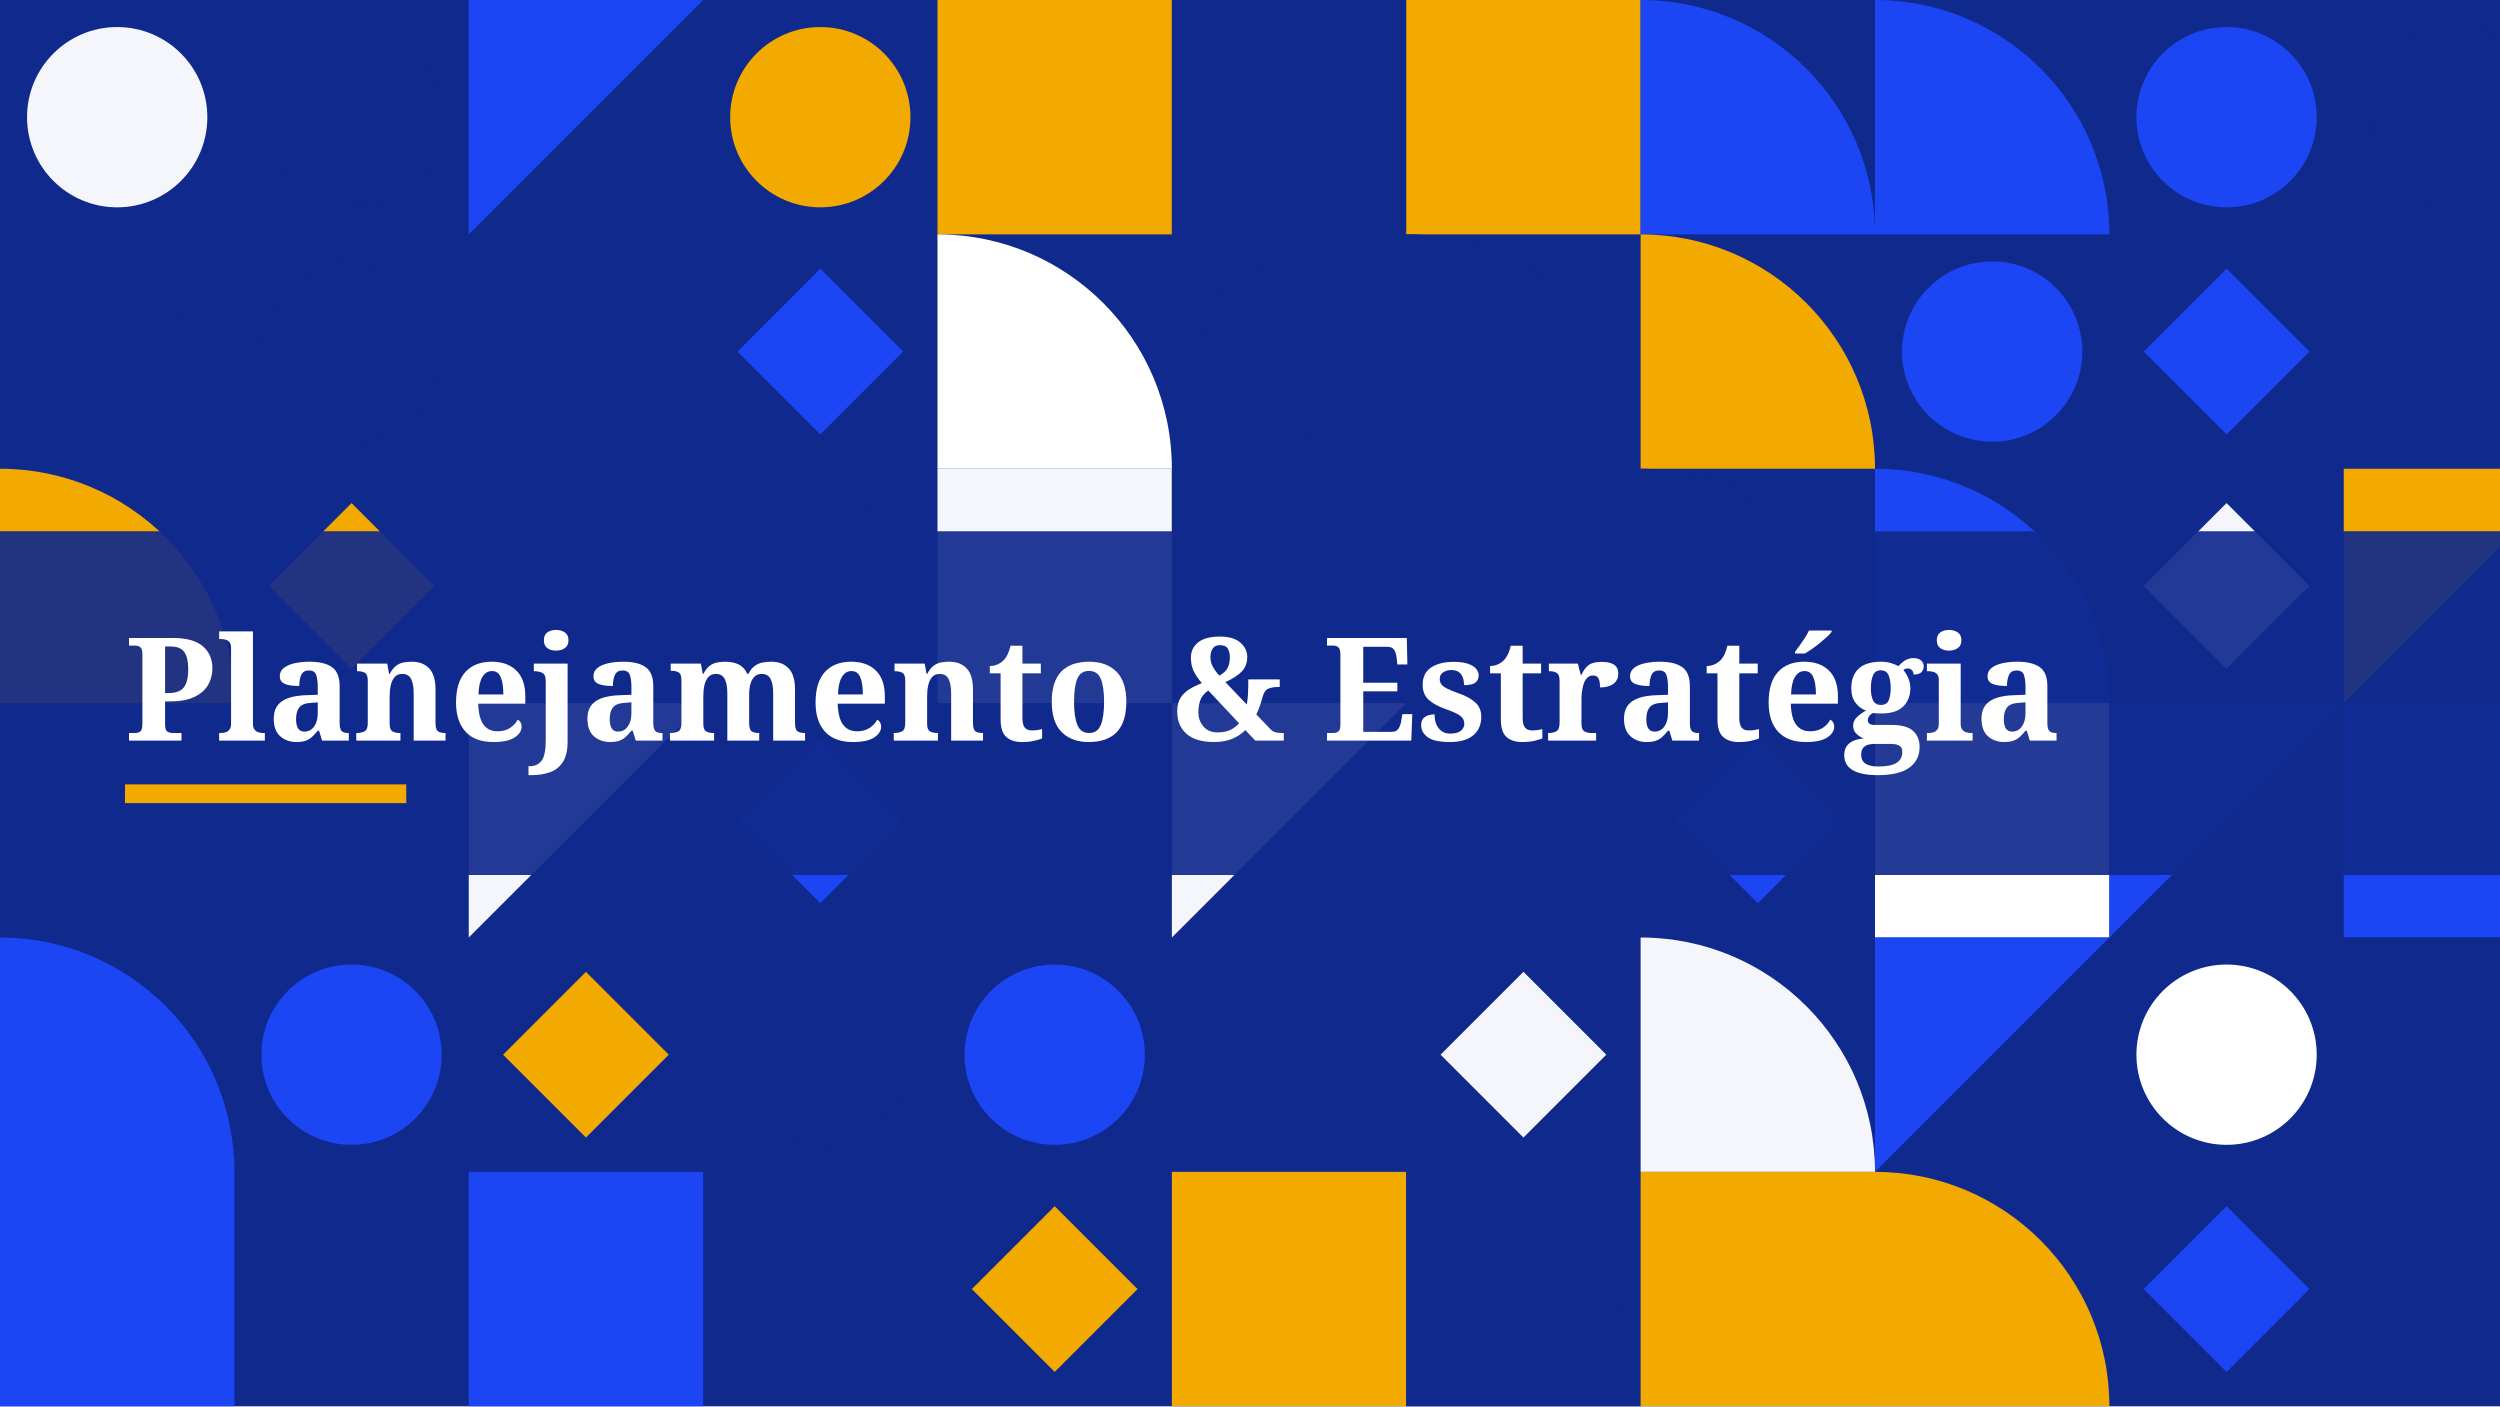
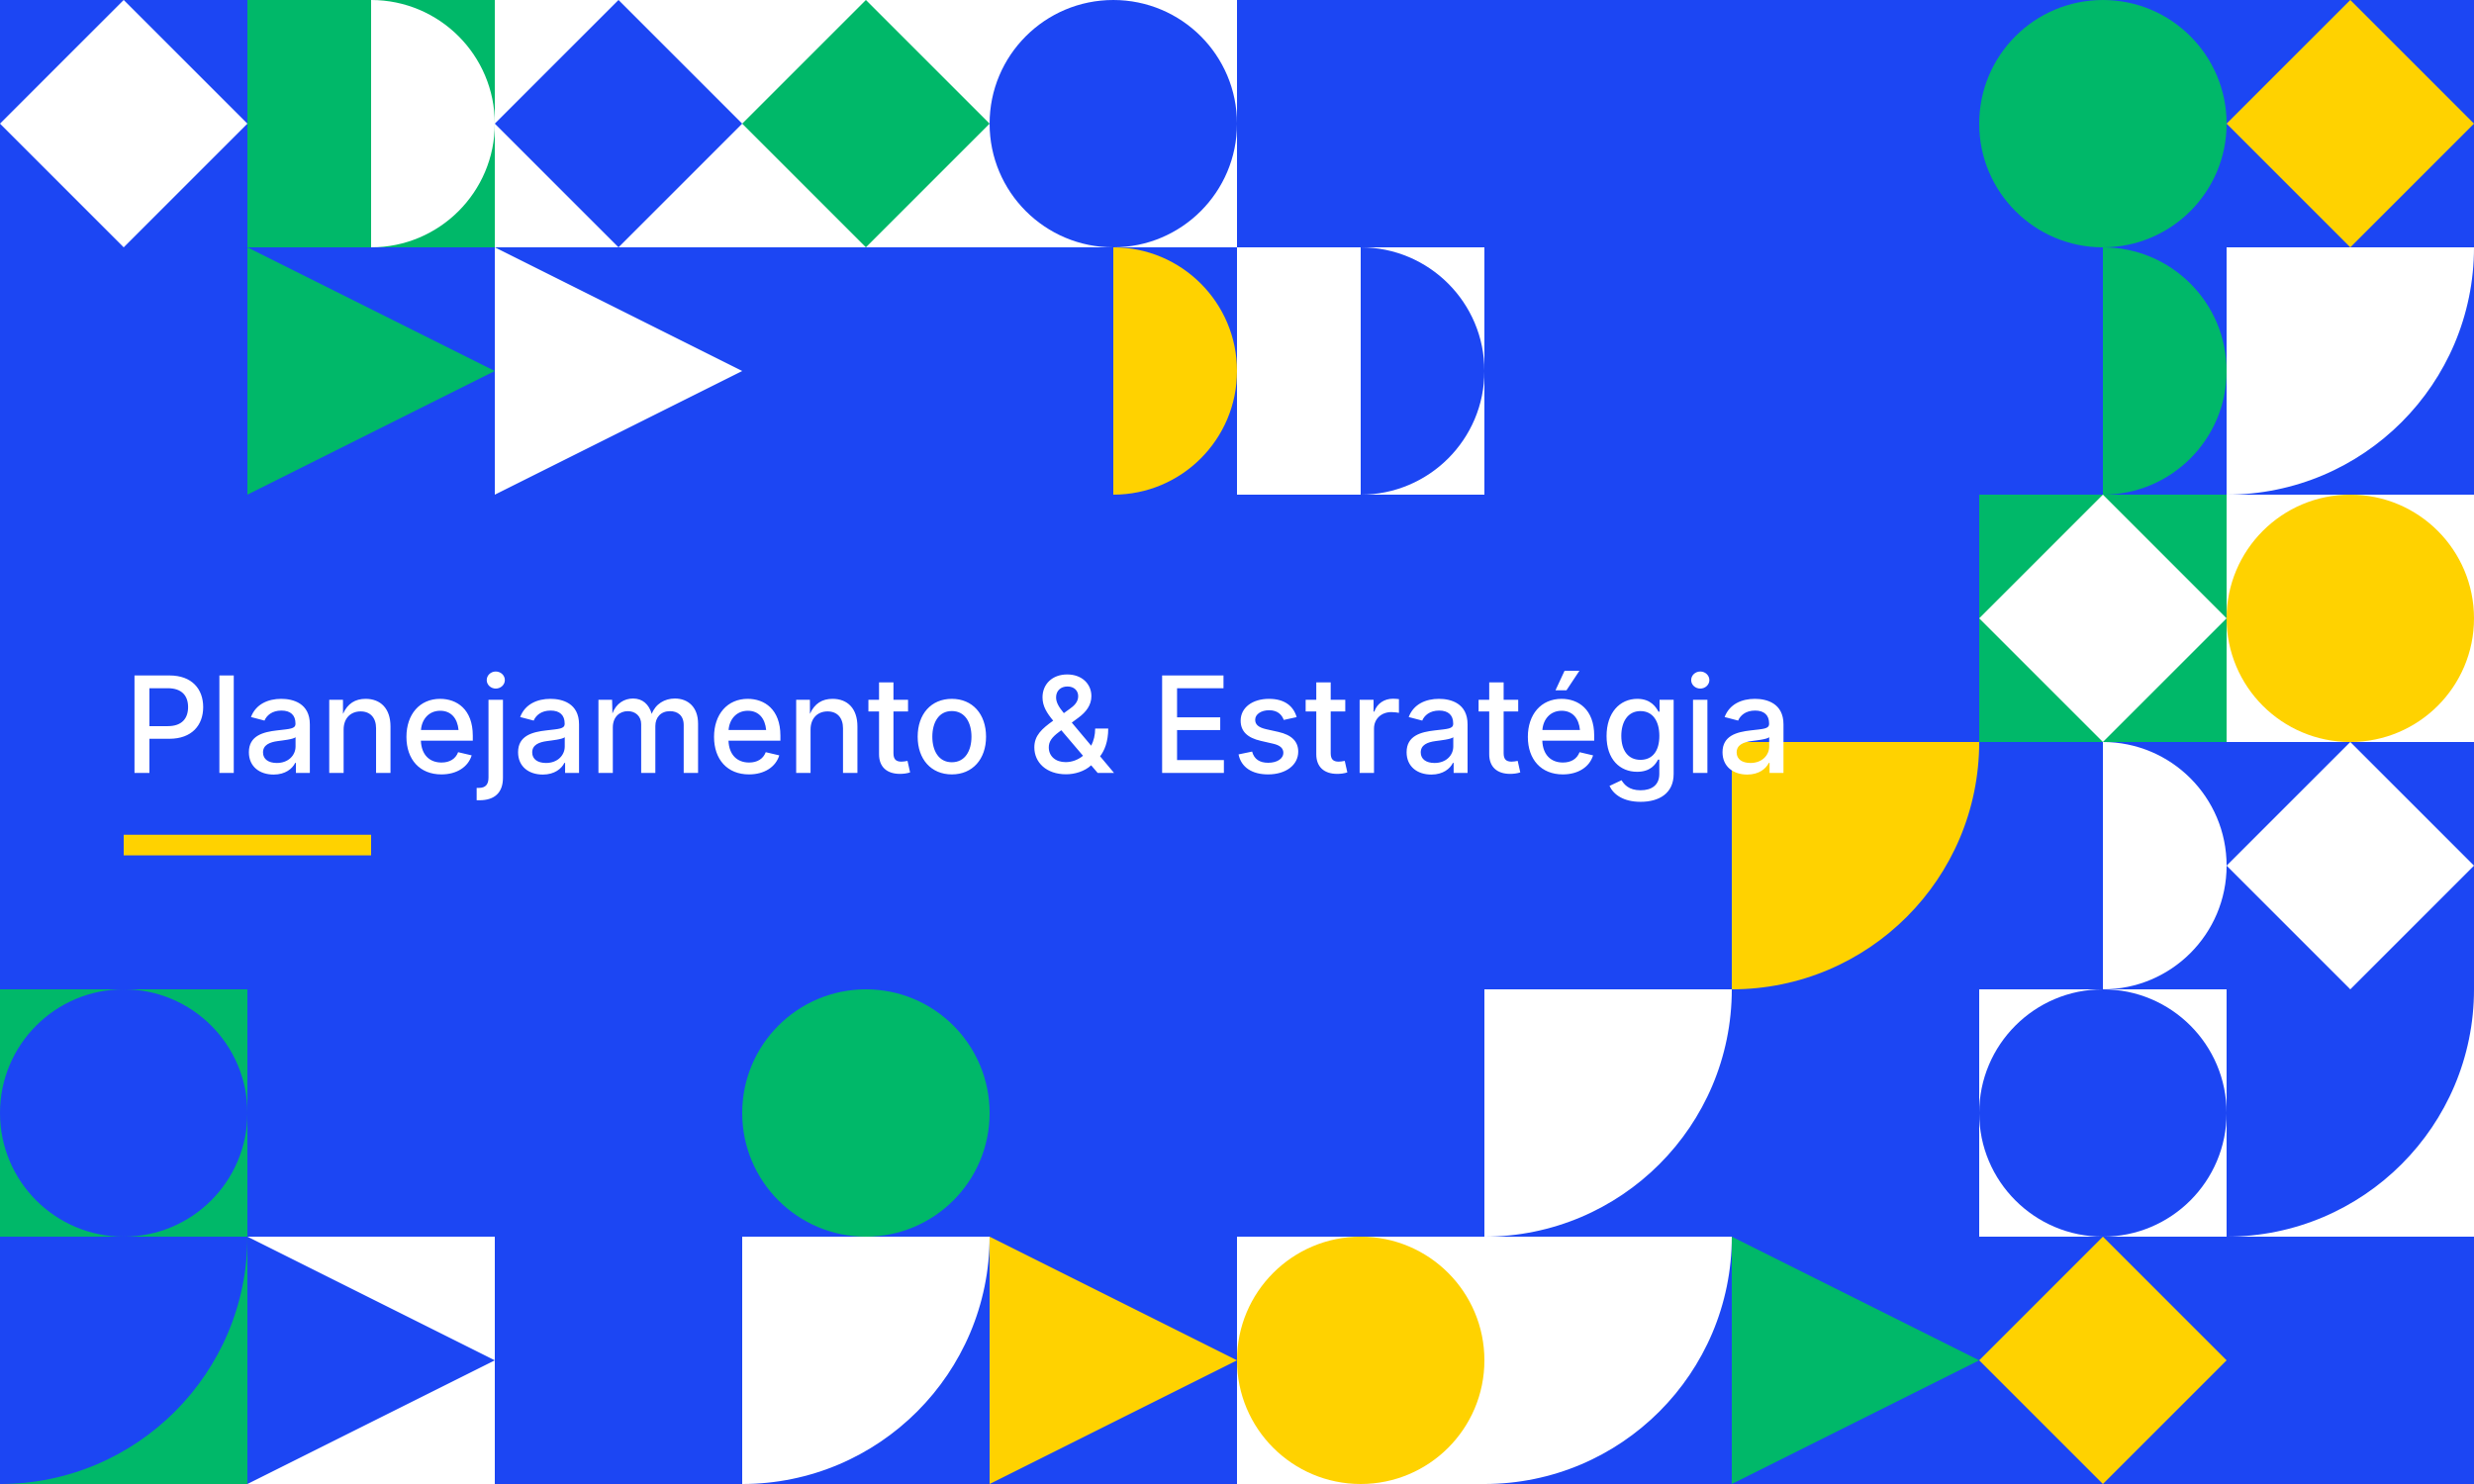
- <svg xmlns="http://www.w3.org/2000/svg" viewBox="0 0 800 450">
-   <rect width="800" height="450" fill="#10298D" />
-   <circle cx="37.5" cy="37.5" r="28.846" fill="#F4F6FC" />
-   <path d="M0 75 A75 75 0 0 1 75 150 L0 150 Z" fill="#10298D" />
-   <path d="M0 150 A75 75 0 0 1 75 225 L0 225 Z" fill="#F2A900" />
-   <rect x="18.75" y="243.75" width="37.5" height="37.5" fill="#10298D" transform="rotate(45 37.5 262.5)" />
-   <path d="M0 300 A75 75 0 0 1 75 375 L0 375 Z" fill="#1C46F3" />
-   <rect x="0" y="375" width="75" height="75" fill="#1C46F3" />
-   <circle cx="112.5" cy="37.5" r="28.846" fill="#10298D" />
-   <circle cx="112.5" cy="112.5" r="28.846" fill="#10298D" />
-   <rect x="93.75" y="168.75" width="37.5" height="37.5" fill="#F2A900" transform="rotate(45 112.5 187.5)" />
-   <path d="M75 225 A75 75 0 0 1 150 300 L75 300 Z" fill="#10298D" />
-   <circle cx="112.5" cy="337.5" r="28.846" fill="#1C46F3" />
-   <rect x="93.75" y="393.75" width="37.5" height="37.5" fill="#10298D" transform="rotate(45 112.5 412.5)" />
-   <path d="M150 0 L225 0 L150 75 Z" fill="#1C46F3" />
-   <path d="M150 75 L225 75 L150 150 Z" fill="#10298D" />
-   <rect x="168.75" y="168.75" width="37.5" height="37.5" fill="#10298D" transform="rotate(45 187.5 187.5)" />
-   <path d="M150 225 L225 225 L150 300 Z" fill="#F4F6FC" />
-   <rect x="168.75" y="318.75" width="37.5" height="37.5" fill="#F2A900" transform="rotate(45 187.5 337.5)" />
-   <rect x="150" y="375" width="75" height="75" fill="#1C46F3" />
-   <circle cx="262.5" cy="37.5" r="28.846" fill="#F2A900" />
-   <rect x="243.75" y="93.75" width="37.5" height="37.5" fill="#1C46F3" transform="rotate(45 262.5 112.5)" />
-   <circle cx="262.5" cy="187.5" r="28.846" fill="#10298D" />
-   <rect x="243.75" y="243.75" width="37.5" height="37.5" fill="#1C46F3" transform="rotate(45 262.5 262.5)" />
-   <circle cx="262.5" cy="337.5" r="28.846" fill="#10298D" />
-   <rect x="243.75" y="393.75" width="37.5" height="37.5" fill="#10298D" transform="rotate(45 262.5 412.5)" />
-   <rect x="300" y="0" width="75" height="75" fill="#F2A900" />
-   <path d="M300 75 A75 75 0 0 1 375 150 L300 150 Z" fill="#FFFFFF" />
-   <rect x="300" y="150" width="75" height="75" fill="#F4F6FC" />
-   <path d="M300 225 A75 75 0 0 1 375 300 L300 300 Z" fill="#10298D" />
-   <circle cx="337.5" cy="337.5" r="28.846" fill="#1C46F3" />
-   <rect x="318.75" y="393.75" width="37.5" height="37.5" fill="#F2A900" transform="rotate(45 337.5 412.5)" />
-   <rect x="375" y="0" width="75" height="75" fill="#10298D" />
-   <circle cx="412.5" cy="112.5" r="28.846" fill="#10298D" />
-   <rect x="375" y="150" width="75" height="75" fill="#10298D" />
-   <path d="M375 225 L450 225 L375 300 Z" fill="#F4F6FC" />
-   <rect x="393.75" y="318.75" width="37.5" height="37.5" fill="#10298D" transform="rotate(45 412.5 337.5)" />
-   <rect x="375" y="375" width="75" height="75" fill="#F2A900" />
-   <rect x="450" y="0" width="75" height="75" fill="#F2A900" />
-   <path d="M450 75 A75 75 0 0 1 525 150 L450 150 Z" fill="#10298D" />
-   <rect x="468.75" y="168.75" width="37.5" height="37.5" fill="#10298D" transform="rotate(45 487.5 187.5)" />
-   <rect x="468.75" y="243.75" width="37.5" height="37.5" fill="#10298D" transform="rotate(45 487.5 262.5)" />
-   <rect x="468.75" y="318.75" width="37.5" height="37.5" fill="#F4F6FC" transform="rotate(45 487.5 337.5)" />
-   <path d="M450 375 A75 75 0 0 1 525 450 L450 450 Z" fill="#10298D" />
-   <path d="M525 0 A75 75 0 0 1 600 75 L525 75 Z" fill="#1C46F3" />
-   <path d="M525 75 A75 75 0 0 1 600 150 L525 150 Z" fill="#F2A900" />
-   <path d="M525 150 A75 75 0 0 1 600 225 L525 225 Z" fill="#10298D" />
-   <rect x="543.75" y="243.75" width="37.5" height="37.5" fill="#1C46F3" transform="rotate(45 562.5 262.5)" />
-   <path d="M525 300 A75 75 0 0 1 600 375 L525 375 Z" fill="#F4F6FC" />
-   <rect x="525" y="375" width="75" height="75" fill="#F2A900" />
-   <path d="M600 0 A75 75 0 0 1 675 75 L600 75 Z" fill="#1C46F3" />
-   <circle cx="637.5" cy="112.5" r="28.846" fill="#1C46F3" />
-   <path d="M600 150 A75 75 0 0 1 675 225 L600 225 Z" fill="#1C46F3" />
-   <rect x="600" y="225" width="75" height="75" fill="#FFFFFF" />
-   <path d="M600 300 L675 300 L600 375 Z" fill="#1C46F3" />
-   <path d="M600 375 A75 75 0 0 1 675 450 L600 450 Z" fill="#F2A900" />
-   <circle cx="712.5" cy="37.5" r="28.846" fill="#1C46F3" />
-   <rect x="693.75" y="93.75" width="37.5" height="37.5" fill="#1C46F3" transform="rotate(45 712.5 112.5)" />
-   <rect x="693.75" y="168.75" width="37.5" height="37.5" fill="#F4F6FC" transform="rotate(45 712.5 187.5)" />
-   <path d="M675 225 L750 225 L675 300 Z" fill="#1C46F3" />
-   <circle cx="712.5" cy="337.5" r="28.846" fill="#FFFFFF" />
-   <rect x="693.75" y="393.75" width="37.5" height="37.5" fill="#1C46F3" transform="rotate(45 712.5 412.5)" />
-   <circle cx="787.5" cy="37.5" r="28.846" fill="#10298D" />
-   <path d="M750 75 L825 75 L750 150 Z" fill="#10298D" />
-   <path d="M750 150 L825 150 L750 225 Z" fill="#F2A900" />
-   <rect x="750" y="225" width="75" height="75" fill="#1C46F3" />
-   <rect x="750" y="300" width="75" height="75" fill="#10298D" />
-   <rect x="768.75" y="393.75" width="37.5" height="37.5" fill="#10298D" transform="rotate(45 787.5 412.5)" />
-   <rect x="0" y="170.0" width="800" height="110" fill="#10298D" opacity="0.92" />
-   <text x="40" y="237.0" font-family="Georgia, serif" font-size="46" font-weight="700" fill="#FFFFFF">Planejamento &amp; Estratégia</text>
-   <rect x="40" y="251.0" width="90" height="6" fill="#F2A900" />
+ <svg xmlns="http://www.w3.org/2000/svg" viewBox="0 0 960 576" width="960" height="576">
+   <rect width="960" height="576" fill="#1c46f3" />
+   <path d="M48.0 0 L96 48.0 L48.0 96 L0 48.0 Z" fill="#ffffff" />
+   <rect x="0" y="384" width="96" height="96" fill="#00b869" />
+   <circle cx="48.0" cy="432.0" r="48.0" fill="#1c46f3" />
+   <rect x="0" y="480" width="96" height="96" fill="#00b869" />
+   <path d="M0 480 L96 480 A96 96 0 0 1 0 576 Z" fill="#1c46f3" />
+   <rect x="96" y="0" width="96" height="96" fill="#00b869" />
+   <path d="M144.0 0 A48.0 48.0 0 0 1 144.0 96 Z" fill="#ffffff" />
+   <path d="M96 96 L192 144.0 L96 192 Z" fill="#00b869" />
+   <rect x="96" y="480" width="96" height="96" fill="#ffffff" />
+   <path d="M96 480 L192 528.0 L96 576 Z" fill="#1c46f3" />
+   <rect x="192" y="0" width="96" height="96" fill="#ffffff" />
+   <path d="M240.0 0 L288 48.0 L240.0 96 L192 48.0 Z" fill="#1c46f3" />
+   <path d="M192 96 L288 144.0 L192 192 Z" fill="#ffffff" />
+   <rect x="288" y="0" width="96" height="96" fill="#ffffff" />
+   <path d="M336.0 0 L384 48.0 L336.0 96 L288 48.0 Z" fill="#00b869" />
+   <circle cx="336.0" cy="432.0" r="48.0" fill="#00b869" />
+   <path d="M288 480 L384 480 A96 96 0 0 1 288 576 Z" fill="#ffffff" />
+   <rect x="384" y="0" width="96" height="96" fill="#ffffff" />
+   <circle cx="432.0" cy="48.0" r="48.0" fill="#1c46f3" />
+   <path d="M432.0 96 A48.0 48.0 0 0 1 432.0 192 Z" fill="#ffd200" />
+   <path d="M384 480 L480 528.0 L384 576 Z" fill="#ffd200" />
+   <rect x="480" y="96" width="96" height="96" fill="#ffffff" />
+   <path d="M528.0 96 A48.0 48.0 0 0 1 528.0 192 Z" fill="#1c46f3" />
+   <rect x="480" y="480" width="96" height="96" fill="#ffffff" />
+   <circle cx="528.0" cy="528.0" r="48.0" fill="#ffd200" />
+   <path d="M576 384 L672 384 A96 96 0 0 1 576 480 Z" fill="#ffffff" />
+   <path d="M576 480 L672 480 A96 96 0 0 1 576 576 Z" fill="#ffffff" />
+   <path d="M672 288 L768 288 A96 96 0 0 1 672 384 Z" fill="#ffd200" />
+   <path d="M672 480 L768 528.0 L672 576 Z" fill="#00b869" />
+   <circle cx="816.0" cy="48.0" r="48.0" fill="#00b869" />
+   <path d="M816.0 96 A48.0 48.0 0 0 1 816.0 192 Z" fill="#00b869" />
+   <rect x="768" y="192" width="96" height="96" fill="#00b869" />
+   <path d="M816.0 192 L864 240.0 L816.0 288 L768 240.0 Z" fill="#ffffff" />
+   <path d="M816.0 288 A48.0 48.0 0 0 1 816.0 384 Z" fill="#ffffff" />
+   <rect x="768" y="384" width="96" height="96" fill="#ffffff" />
+   <circle cx="816.0" cy="432.0" r="48.0" fill="#1c46f3" />
+   <path d="M816.0 480 L864 528.0 L816.0 576 L768 528.0 Z" fill="#ffd200" />
+   <path d="M912.0 0 L960 48.0 L912.0 96 L864 48.0 Z" fill="#ffd200" />
+   <path d="M864 96 L960 96 A96 96 0 0 1 864 192 Z" fill="#ffffff" />
+   <rect x="864" y="192" width="96" height="96" fill="#ffffff" />
+   <circle cx="912.0" cy="240.0" r="48.0" fill="#ffd200" />
+   <path d="M912.0 288 L960 336.0 L912.0 384 L864 336.0 Z" fill="#ffffff" />
+   <rect x="864" y="384" width="96" height="96" fill="#ffffff" />
+   <path d="M864 384 L960 384 A96 96 0 0 1 864 480 Z" fill="#1c46f3" />
+   <rect x="0" y="192" width="672" height="192" fill="#1c46f3" />
+   <text x="48" y="300" font-family="Lexend, Inter, sans-serif" font-weight="500" font-size="52" fill="#ffffff">Planejamento &amp; Estratégia</text>
+   <rect x="48" y="324" width="96" height="8" fill="#ffd200" />
</svg>
